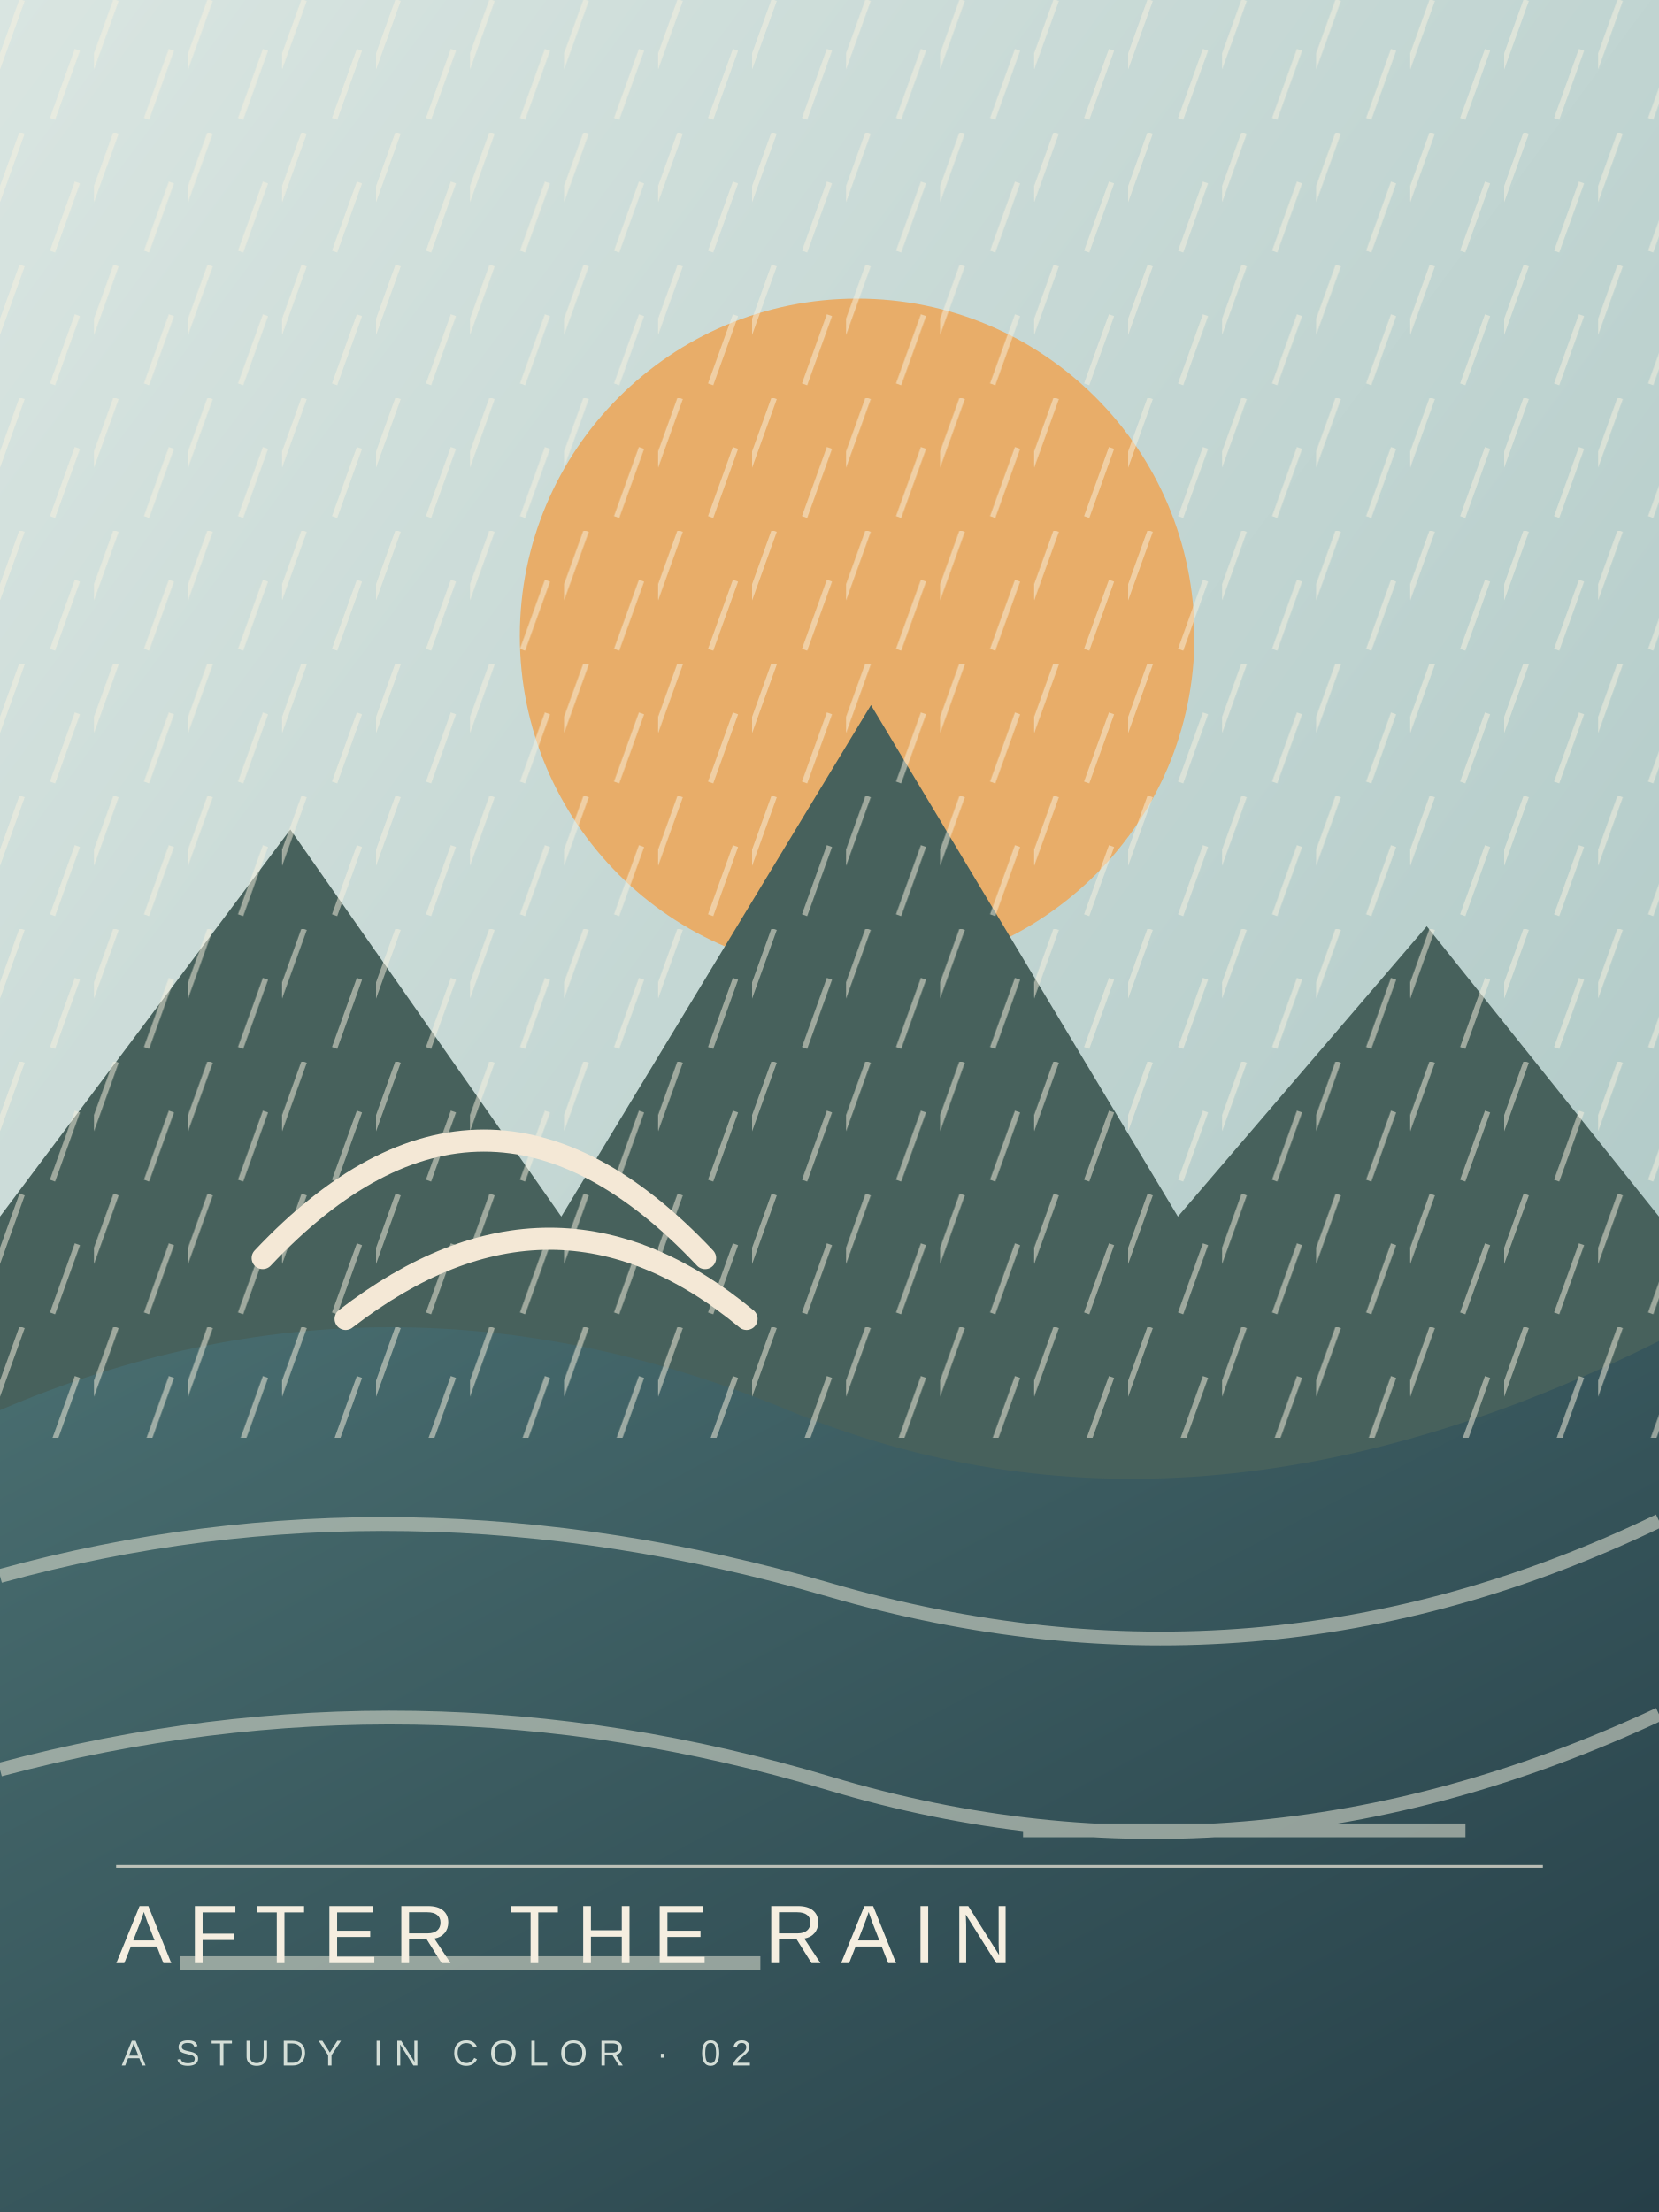
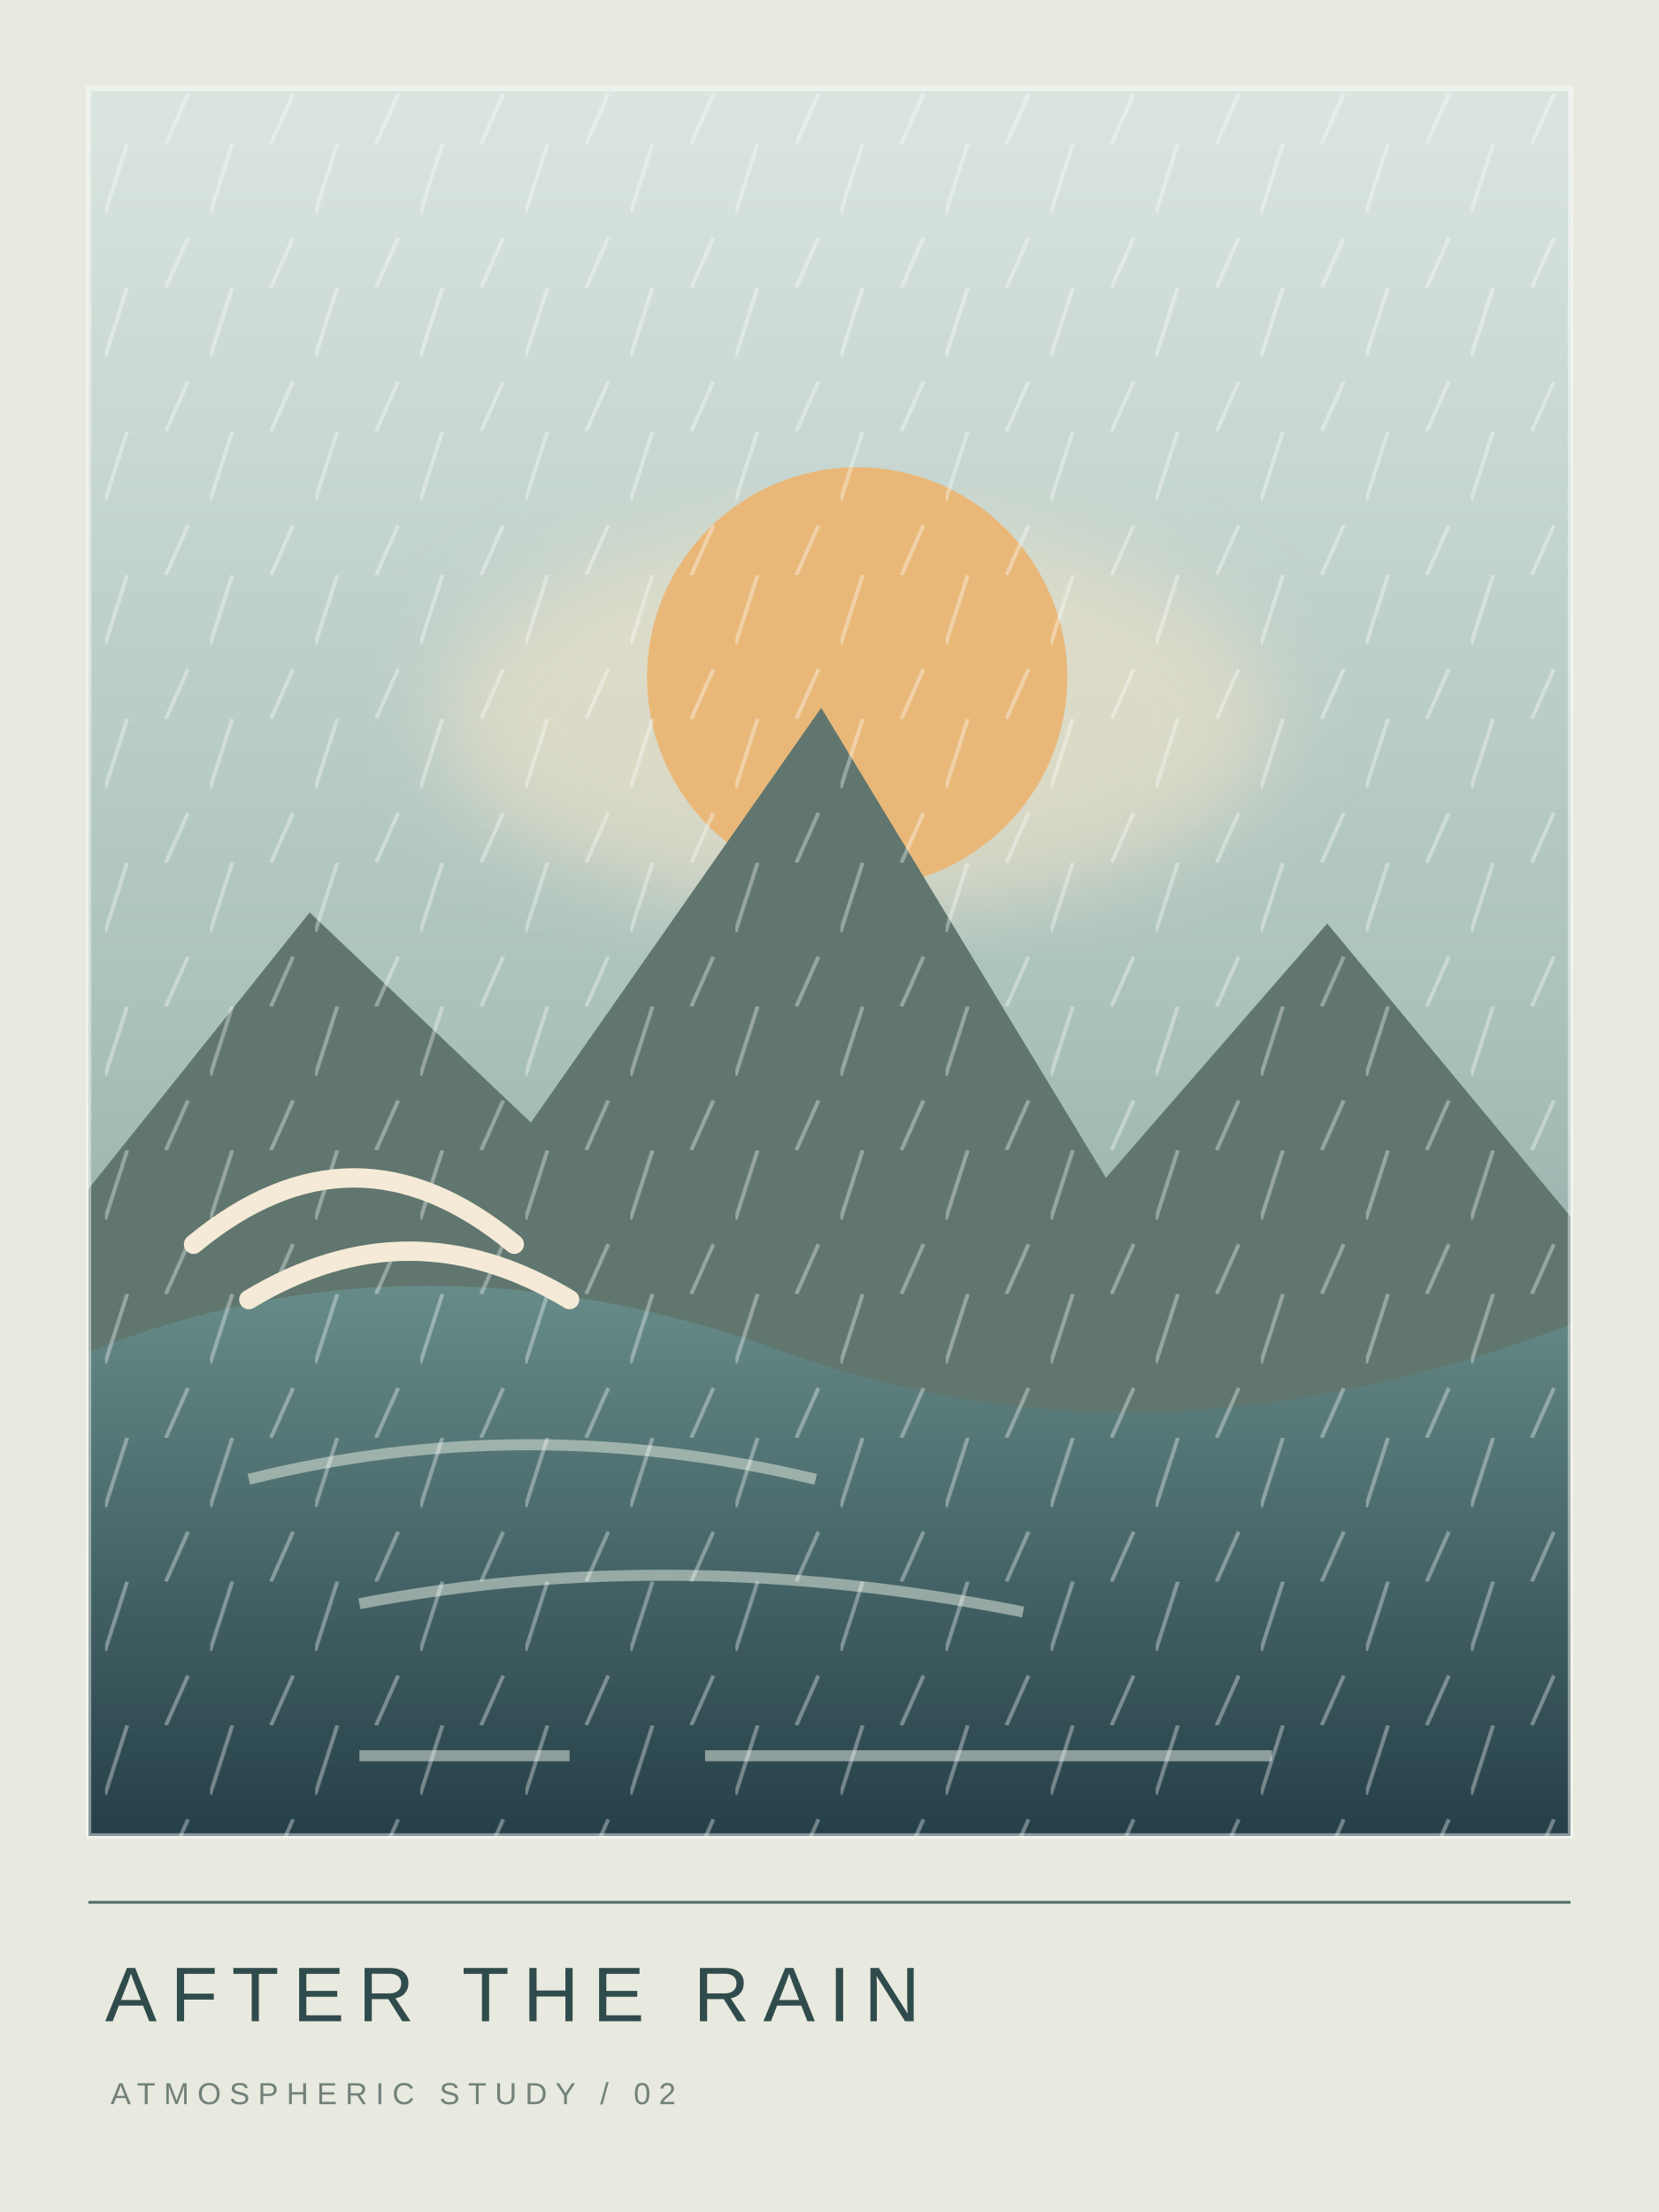
<svg xmlns="http://www.w3.org/2000/svg" viewBox="0 0 600 800">
  <defs>
-     <linearGradient id="sky" y2="1">
-       <stop stop-color="#d9e5e1" />
-       <stop offset="1" stop-color="#a8c4c2" />
+     <linearGradient id="mist" x2="0" y2="1">
+       <stop stop-color="#dbe5df" />
+       <stop offset=".55" stop-color="#a9c0ba" />
+       <stop offset="1" stop-color="#718d89" />
    </linearGradient>
-     <linearGradient id="water" y2="1">
-       <stop stop-color="#496e70" />
-       <stop offset="1" stop-color="#263f48" />
+     <linearGradient id="lake" x2="0" y2="1">
+       <stop stop-color="#678c88" />
+       <stop offset="1" stop-color="#253f48" />
    </linearGradient>
-     <pattern id="rain" width="34" height="48" patternUnits="userSpaceOnUse">
-       <path d="M8 0-1 25M28 18l-9 25" stroke="#f7f1df" stroke-width="2" opacity=".5" />
+     <pattern id="rain" width="38" height="52" patternUnits="userSpaceOnUse">
+       <path d="M8 0 0 25m30 9-8 18" stroke="#fff" stroke-width="1.4" opacity=".35" />
    </pattern>
+     <filter id="blur">
+       <feGaussianBlur stdDeviation="15" />
+     </filter>
  </defs>
-   <rect width="600" height="800" fill="url(#sky)" />
-   <circle cx="310" cy="230" r="122" fill="#e8ad69" />
-   <path d="M0 440 105 300l98 140 112-185 111 185 90-105 84 105V800H0Z" fill="#47615c" />
-   <path d="M0 510Q140 450 285 510T600 485V800H0Z" fill="url(#water)" />
-   <path d="M0 570Q145 530 300 575T600 550M0 640Q150 600 300 645T600 620M65 710h210m95-48h160" fill="none" stroke="#d6d9c9" stroke-width="5" opacity=".6" />
-   <rect width="600" height="520" fill="url(#rain)" />
-   <path d="M95 455q80-85 160 0m-130 22q75-58 145 0" fill="none" stroke="#f4e8d6" stroke-width="8" stroke-linecap="round" />
-   <text x="42" y="710" font-family="Arial,sans-serif" font-size="30" letter-spacing="6" fill="#f5eee0">AFTER THE RAIN</text>
-   <text x="44" y="747" font-family="Arial,sans-serif" font-size="13" letter-spacing="4" fill="#d4ded7">A STUDY IN COLOR · 02</text>
-   <path d="M42 675H558" stroke="#f5eee0" opacity=".7" />
+   <rect width="600" height="800" fill="#e8e9df" />
+   <rect x="32" y="32" width="536" height="632" fill="url(#mist)" />
+   <ellipse cx="310" cy="260" rx="150" ry="70" fill="#f5e5c8" opacity=".55" filter="url(#blur)" />
+   <circle cx="310" cy="245" r="76" fill="#e9b879" />
+   <path d="M32 430 112 330l80 76 105-150 103 170 80-92 88 106v224H32Z" fill="#60766e" />
+   <path d="M32 489q120-48 252 0t284-10v185H32Z" fill="url(#lake)" />
+   <path d="M90 535q100-25 205 0m-165 45q115-22 240 3m-115 52h205m-330 0h76" fill="none" stroke="#dce4d8" stroke-width="4" opacity=".55" />
+   <path d="M32 32h536v632H32Z" fill="url(#rain)" />
+   <path d="M70 450q58-48 116 0m-96 20q58-35 116 0" fill="none" stroke="#f5ead7" stroke-width="7" stroke-linecap="round" />
+   <path d="M32 32h536v632H32Z" fill="none" stroke="#fff" stroke-opacity=".45" stroke-width="2" />
+   <path d="M32 688H568" stroke="#536c67" />
+   <text x="38" y="731" font-family="Arial,sans-serif" font-size="28" letter-spacing="5" fill="#304b4b">AFTER THE RAIN</text>
+   <text x="40" y="761" font-family="Arial,sans-serif" font-size="11" letter-spacing="3" fill="#71817a">ATMOSPHERIC STUDY  /  02</text>
</svg>
